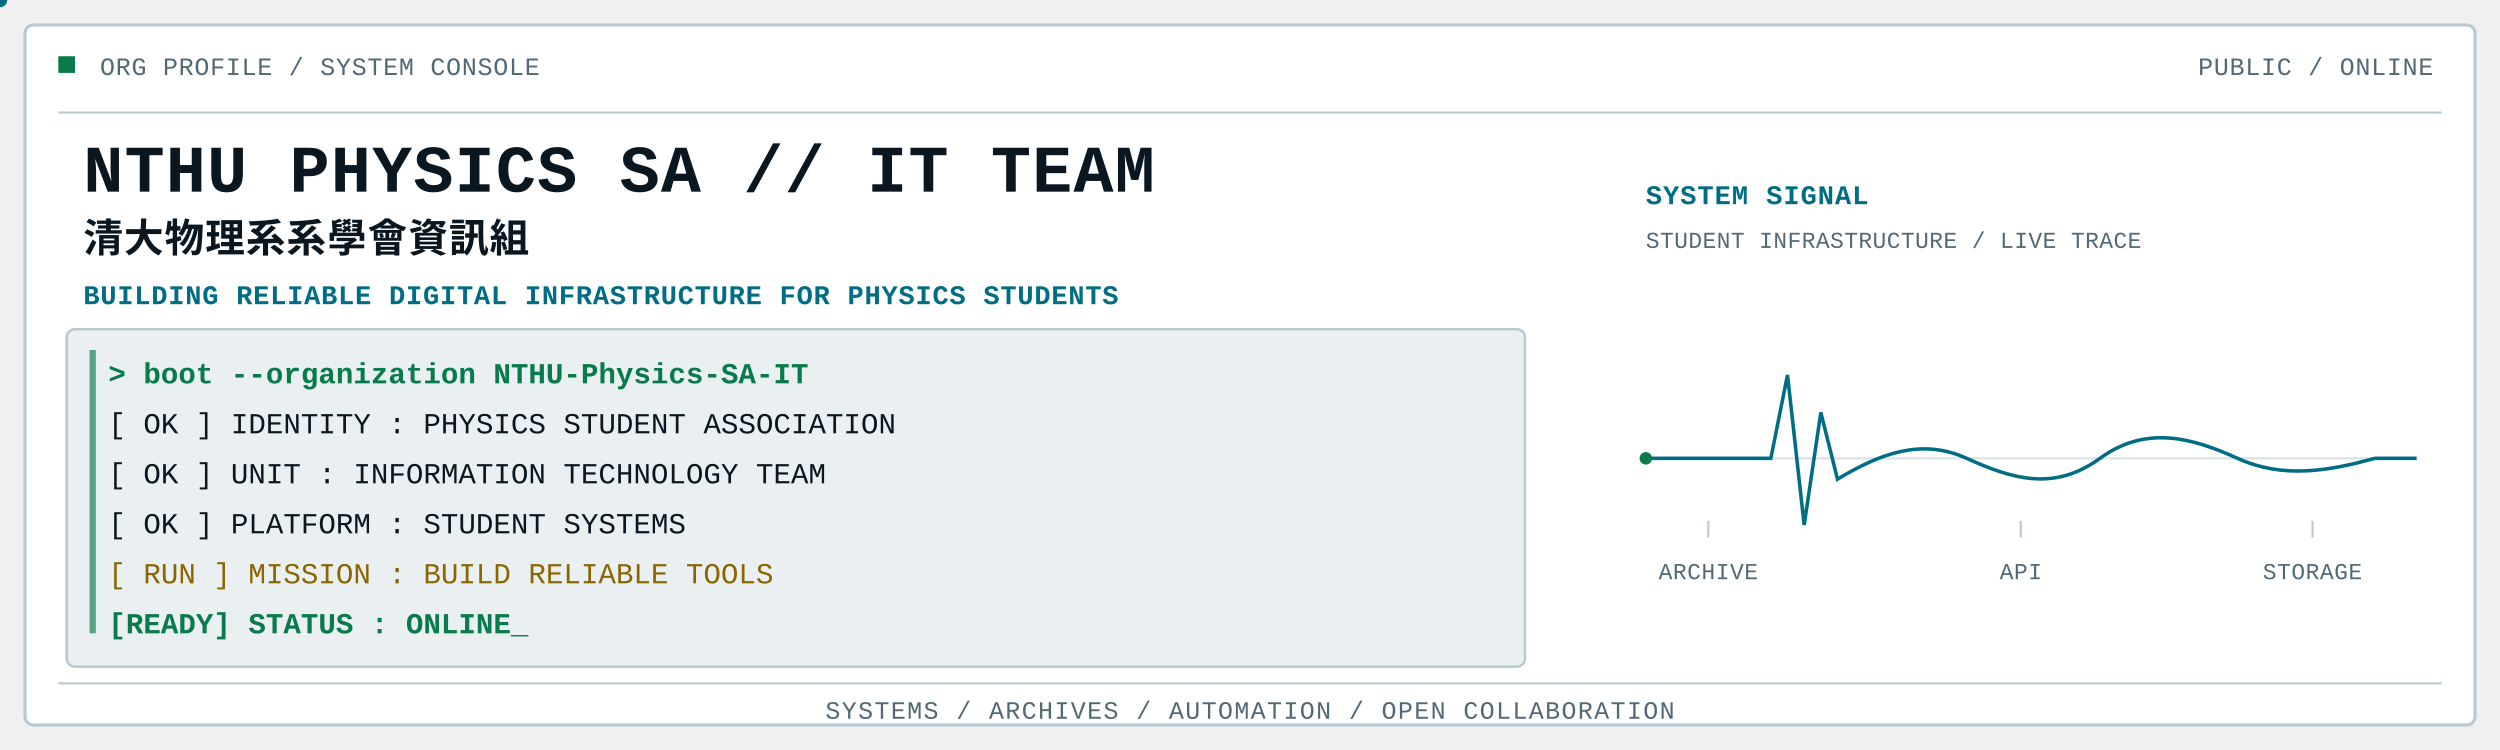
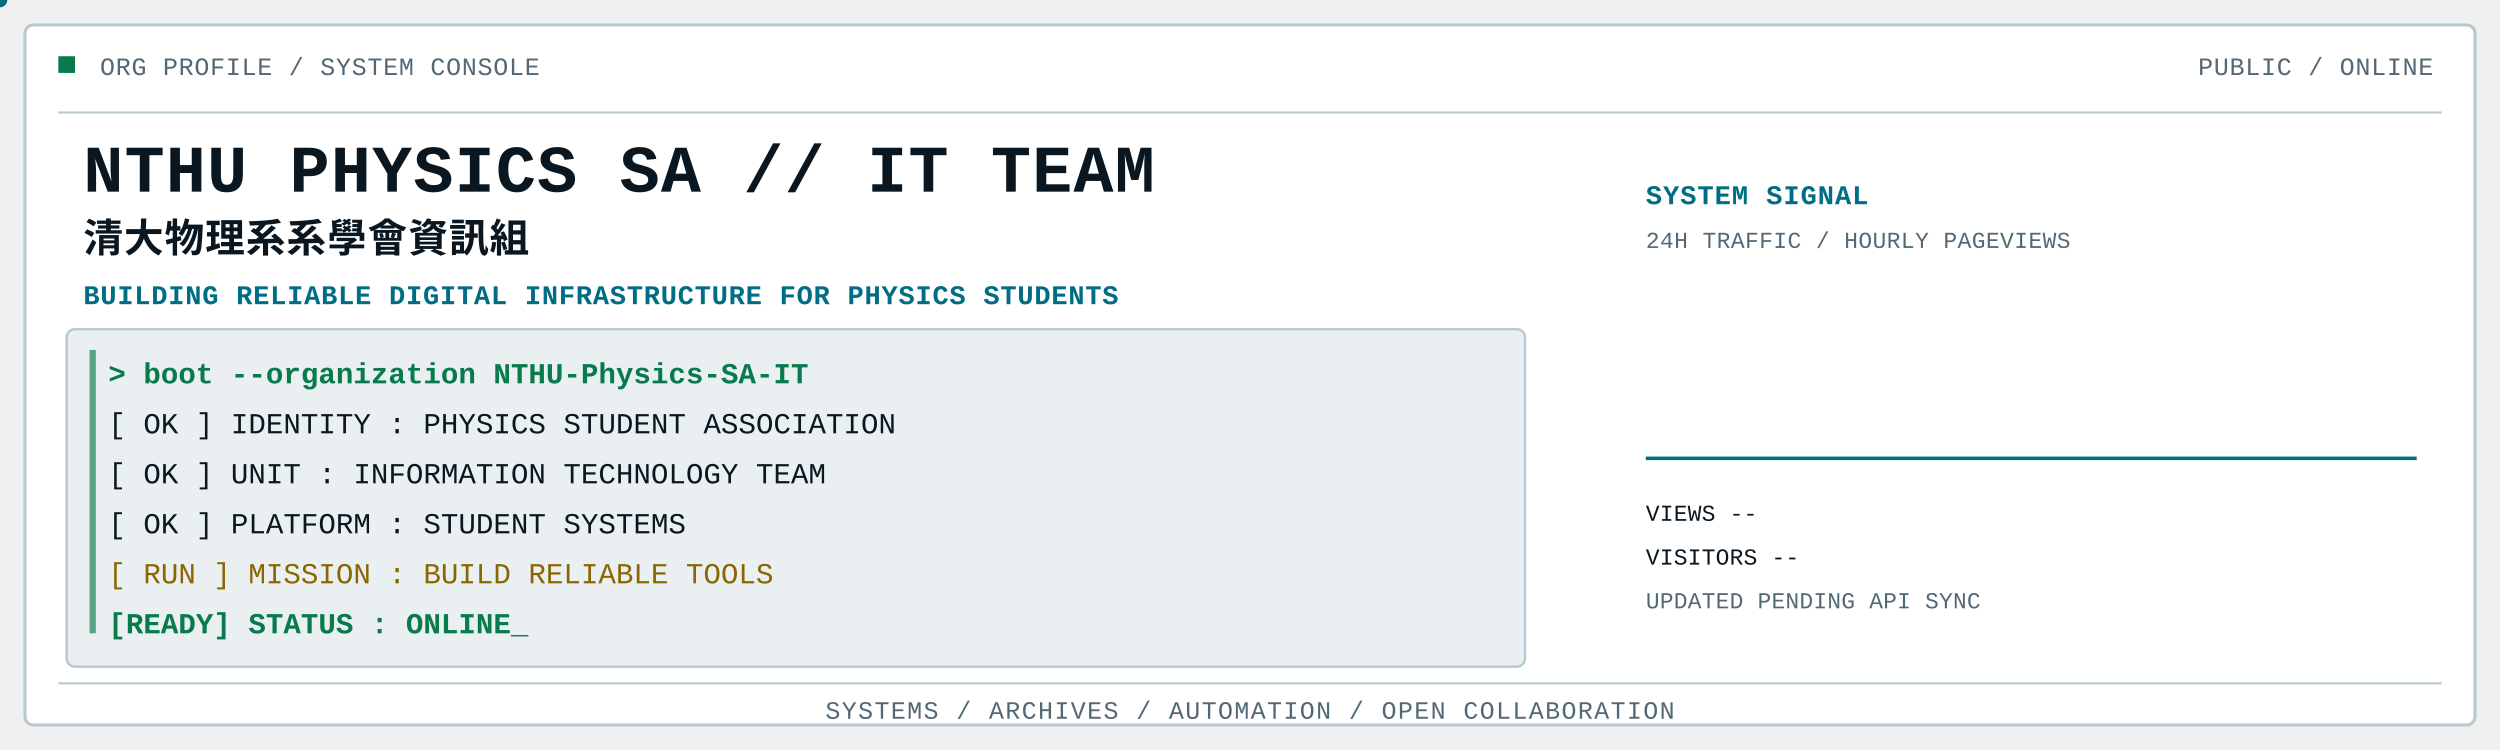
<svg xmlns="http://www.w3.org/2000/svg" viewBox="0 0 1200 360" role="img" aria-labelledby="title desc">
  <defs>
    <clipPath id="terminal-reveal">
      <rect x="52" y="167" width="0" height="22">
        <animate attributeName="width" values="0;0;48;96;144;192;240;288;336;344" keyTimes="0;.08;.18;.28;.38;.48;.58;.68;.78;1" calcMode="discrete" dur="1.4s" begin=".2s" repeatCount="1" fill="freeze" />
      </rect>
      <rect x="52" y="191" width="0" height="22">
        <animate attributeName="width" values="0;0;60;120;180;240;300;360;418" keyTimes="0;.08;.2;.32;.44;.56;.68;.82;1" calcMode="discrete" dur="1s" begin="1.7s" repeatCount="1" fill="freeze" />
      </rect>
      <rect x="52" y="215" width="0" height="22">
        <animate attributeName="width" values="0;0;60;120;180;240;300;360;418" keyTimes="0;.08;.2;.32;.44;.56;.68;.82;1" calcMode="discrete" dur="1s" begin="2.8s" repeatCount="1" fill="freeze" />
      </rect>
      <rect x="52" y="239" width="0" height="22">
        <animate attributeName="width" values="0;0;55;110;165;220;275;330" keyTimes="0;.1;.24;.38;.52;.66;.82;1" calcMode="discrete" dur=".8s" begin="3.9s" repeatCount="1" fill="freeze" />
      </rect>
      <rect x="52" y="263" width="0" height="22">
        <animate attributeName="width" values="0;0;56;112;168;224;280;340" keyTimes="0;.1;.24;.38;.52;.66;.82;1" calcMode="discrete" dur=".8s" begin="4.8s" repeatCount="1" fill="freeze" />
      </rect>
      <rect x="52" y="287" width="0" height="22">
        <animate attributeName="width" values="0;0;45;90;135;180;225;270" keyTimes="0;.1;.24;.38;.52;.66;.82;1" calcMode="discrete" dur=".8s" begin="5.7s" repeatCount="1" fill="freeze" />
      </rect>
    </clipPath>
    <style>
      text {
        font-family: "Courier New", Courier, "Liberation Mono", "DejaVu Sans Mono", monospace;
        font-weight: 500;
      }
      .panel { fill: #FFFFFF; }
      .raised { fill: #EAF0F2; }
      .primary { fill: #0A1720; }
      .muted { fill: #536875; }
      .green { fill: #087A4B; }
      .cyan { fill: #006D85; }
      .amber { fill: #8A6500; }
      .border { stroke: #B8C9D1; }
      .brand { font-size: 32px; font-weight: 900; letter-spacing: .6px; }
      .brand-zh { font-size: 19px; font-weight: 800; letter-spacing: .5px; }
      .tagline { font-size: 13px; font-weight: 600; letter-spacing: .35px; }
      .meta { font-size: 12px; font-weight: 500; letter-spacing: .35px; }
      .terminal { font-size: 14px; font-weight: 500; }
      .terminal-strong { font-weight: 600; }
      .signal-heading { font-size: 13px; font-weight: 700; letter-spacing: .45px; }
      .signal-copy { font-size: 11px; font-weight: 400; letter-spacing: .2px; }
      .signal-label { font-size: 11px; font-weight: 500; letter-spacing: .25px; }
+       .signal-telemetry { font-size: 11px; font-weight: 500; letter-spacing: .1px; }
      .rail { font-size: 12px; font-weight: 500; letter-spacing: .65px; }
      @media (prefers-reduced-motion: reduce) {
        .motion-layer { display: none !important; }
        .signal-motion { display: none !important; }
      }
    </style>
  </defs>
  <rect x="12" y="12" width="1176" height="336" rx="4" class="panel border" stroke-width="1.5" />
  <g aria-hidden="true">
    <path d="M28 54H1172" class="border" stroke-width="1" />
    <rect x="28" y="27" width="8" height="8" class="green" />
  </g>
  <text x="48" y="36" class="meta muted">ORG PROFILE / SYSTEM CONSOLE</text>
  <text x="1168" y="36" text-anchor="end" class="meta muted">PUBLIC / ONLINE</text>
  <text x="40" y="92" class="brand primary">NTHU PHYSICS SA // IT TEAM</text>
  <text x="40" y="121" class="brand-zh primary">清大物理系系學會資訊組</text>
  <text x="40" y="146" class="tagline cyan">BUILDING RELIABLE DIGITAL INFRASTRUCTURE FOR PHYSICS STUDENTS</text>
  <rect x="32" y="158" width="700" height="162" rx="4" class="raised border" stroke-width="1.2" />
  <rect x="43" y="168" width="3" height="136" class="green" opacity=".65" />
  <g class="static-fallback terminal">
    <text x="52" y="184" class="green terminal-strong">&gt; boot --organization NTHU-Physics-SA-IT</text>
    <text x="52" y="208" class="primary">[ OK ] IDENTITY     : PHYSICS STUDENT ASSOCIATION</text>
    <text x="52" y="232" class="primary">[ OK ] UNIT         : INFORMATION TECHNOLOGY TEAM</text>
    <text x="52" y="256" class="primary">[ OK ] PLATFORM     : STUDENT SYSTEMS</text>
    <text x="52" y="280" class="amber">[ RUN ] MISSION     : BUILD RELIABLE TOOLS</text>
    <text x="52" y="304" class="green terminal-strong">[READY] STATUS      : ONLINE_</text>
  </g>
  <g class="motion-layer">
    <rect x="48" y="164" width="672" height="146" class="raised" opacity="0">
      <set attributeName="opacity" to="1" begin=".05s" fill="freeze" />
    </rect>
    <g class="terminal" clip-path="url(#terminal-reveal)">
      <text x="52" y="184" class="green terminal-strong">&gt; boot --organization NTHU-Physics-SA-IT</text>
      <text x="52" y="208" class="primary">[ OK ] IDENTITY     : PHYSICS STUDENT ASSOCIATION</text>
      <text x="52" y="232" class="primary">[ OK ] UNIT         : INFORMATION TECHNOLOGY TEAM</text>
      <text x="52" y="256" class="primary">[ OK ] PLATFORM     : STUDENT SYSTEMS</text>
      <text x="52" y="280" class="amber">[ RUN ] MISSION     : BUILD RELIABLE TOOLS</text>
      <text x="52" y="304" class="green terminal-strong">[READY] STATUS      : ONLINE</text>
    </g>
    <rect x="288" y="291" width="8" height="15" class="green" opacity="0">
      <animate attributeName="opacity" values="1;0;1" dur="1.2s" begin="6.6s" repeatCount="indefinite" />
    </rect>
  </g>
-   <g aria-label="System signal telemetry">
+   <g aria-label="Umami traffic snapshot" data-generated-at="pending" data-pageviews="pending" data-visitors="pending">
    <text x="790" y="98" class="signal-heading cyan">SYSTEM SIGNAL</text>
-     <text x="790" y="119" class="signal-copy muted">STUDENT INFRASTRUCTURE / LIVE TRACE</text>
+     <text x="790" y="119" class="signal-copy muted">24H TRAFFIC / HOURLY PAGEVIEWS</text>
    <path d="M790 220H1160" class="border" stroke-width="1" opacity=".55" />
-     <path d="M790 220C812 220 826 220 840 220L850 220L858 180L866 252L874 198L882 230C902 218 922 210 944 220C966 230 986 236 1008 220C1030 204 1052 210 1074 220C1096 230 1118 226 1140 220H1160" fill="none" stroke="#006D85" stroke-width="1.7" />
-     <circle cx="790" cy="220" r="3" class="green" />
-     <path d="M820 250V258M970 250V258M1110 250V258" class="border" stroke-width="1" />
-     <text x="820" y="278" text-anchor="middle" class="signal-label muted">ARCHIVE</text>
-     <text x="970" y="278" text-anchor="middle" class="signal-label muted">API</text>
-     <text x="1110" y="278" text-anchor="middle" class="signal-label muted">STORAGE</text>
-     <g class="signal-motion">
+     <path data-umami-signal="desktop" d="M790 220L806.1 220L822.2 220L838.3 220L854.3 220L870.4 220L886.5 220L902.6 220L918.7 220L934.8 220L950.9 220L967 220L983 220L999.1 220L1015.2 220L1031.3 220L1047.4 220L1063.5 220L1079.6 220L1095.7 220L1111.7 220L1127.8 220L1143.9 220L1160 220" fill="none" stroke="#006D85" stroke-width="1.7" />
+     <g class="signal-motion" aria-hidden="true">
      <circle r="3.5" class="cyan">
-         <animateMotion dur="9s" repeatCount="indefinite" path="M790 220C812 220 826 220 840 220L850 220L858 180L866 252L874 198L882 230C902 218 922 210 944 220C966 230 986 236 1008 220C1030 204 1052 210 1074 220C1096 230 1118 226 1140 220H1160" />
+         <animateMotion dur="10s" repeatCount="indefinite" path="M790 220L806.1 220L822.2 220L838.3 220L854.3 220L870.4 220L886.5 220L902.6 220L918.7 220L934.8 220L950.9 220L967 220L983 220L999.1 220L1015.2 220L1031.3 220L1047.4 220L1063.5 220L1079.6 220L1095.7 220L1111.7 220L1127.8 220L1143.9 220L1160 220" />
      </circle>
    </g>
+     <text x="790" y="250" class="signal-telemetry primary">VIEWS      --</text>
+     <text x="790" y="271" class="signal-telemetry primary">VISITORS   --</text>
+     <text x="790" y="292" class="signal-telemetry muted">UPDATED    PENDING API SYNC</text>
  </g>
  <path d="M28 328H1172" class="border" stroke-width="1" />
  <text x="600" y="345" text-anchor="middle" class="rail muted">SYSTEMS / ARCHIVES / AUTOMATION / OPEN COLLABORATION</text>
</svg>
